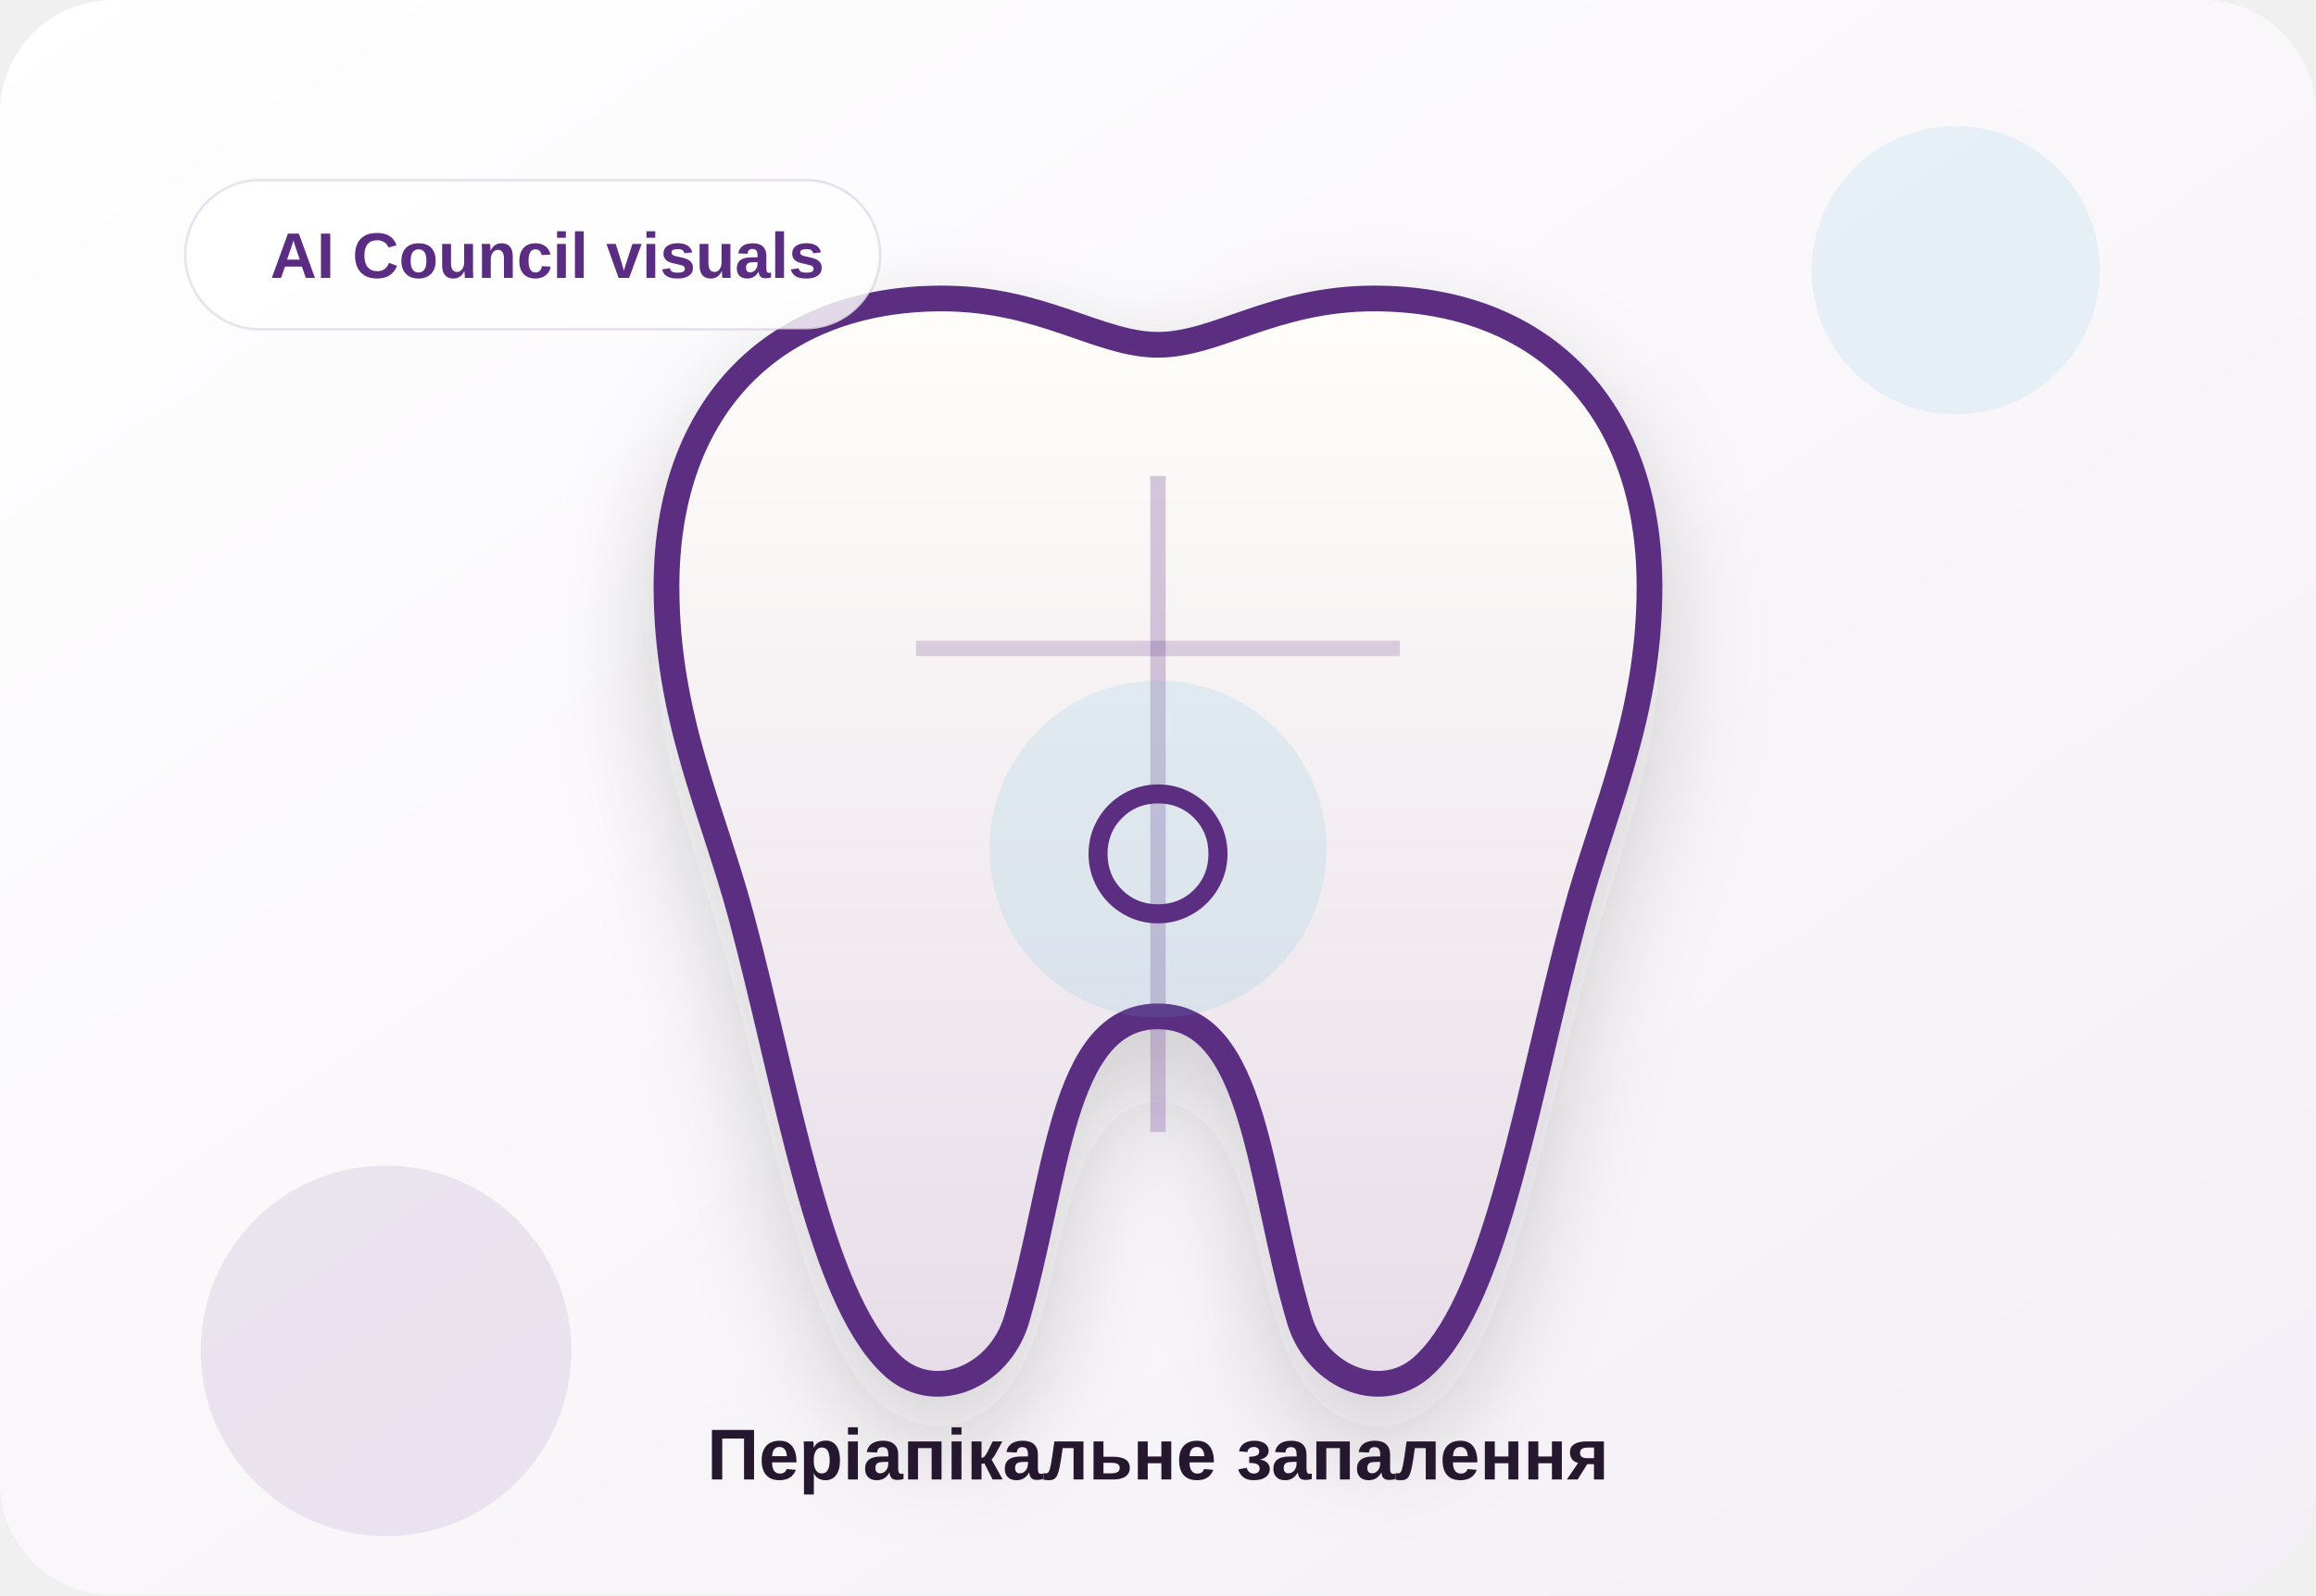
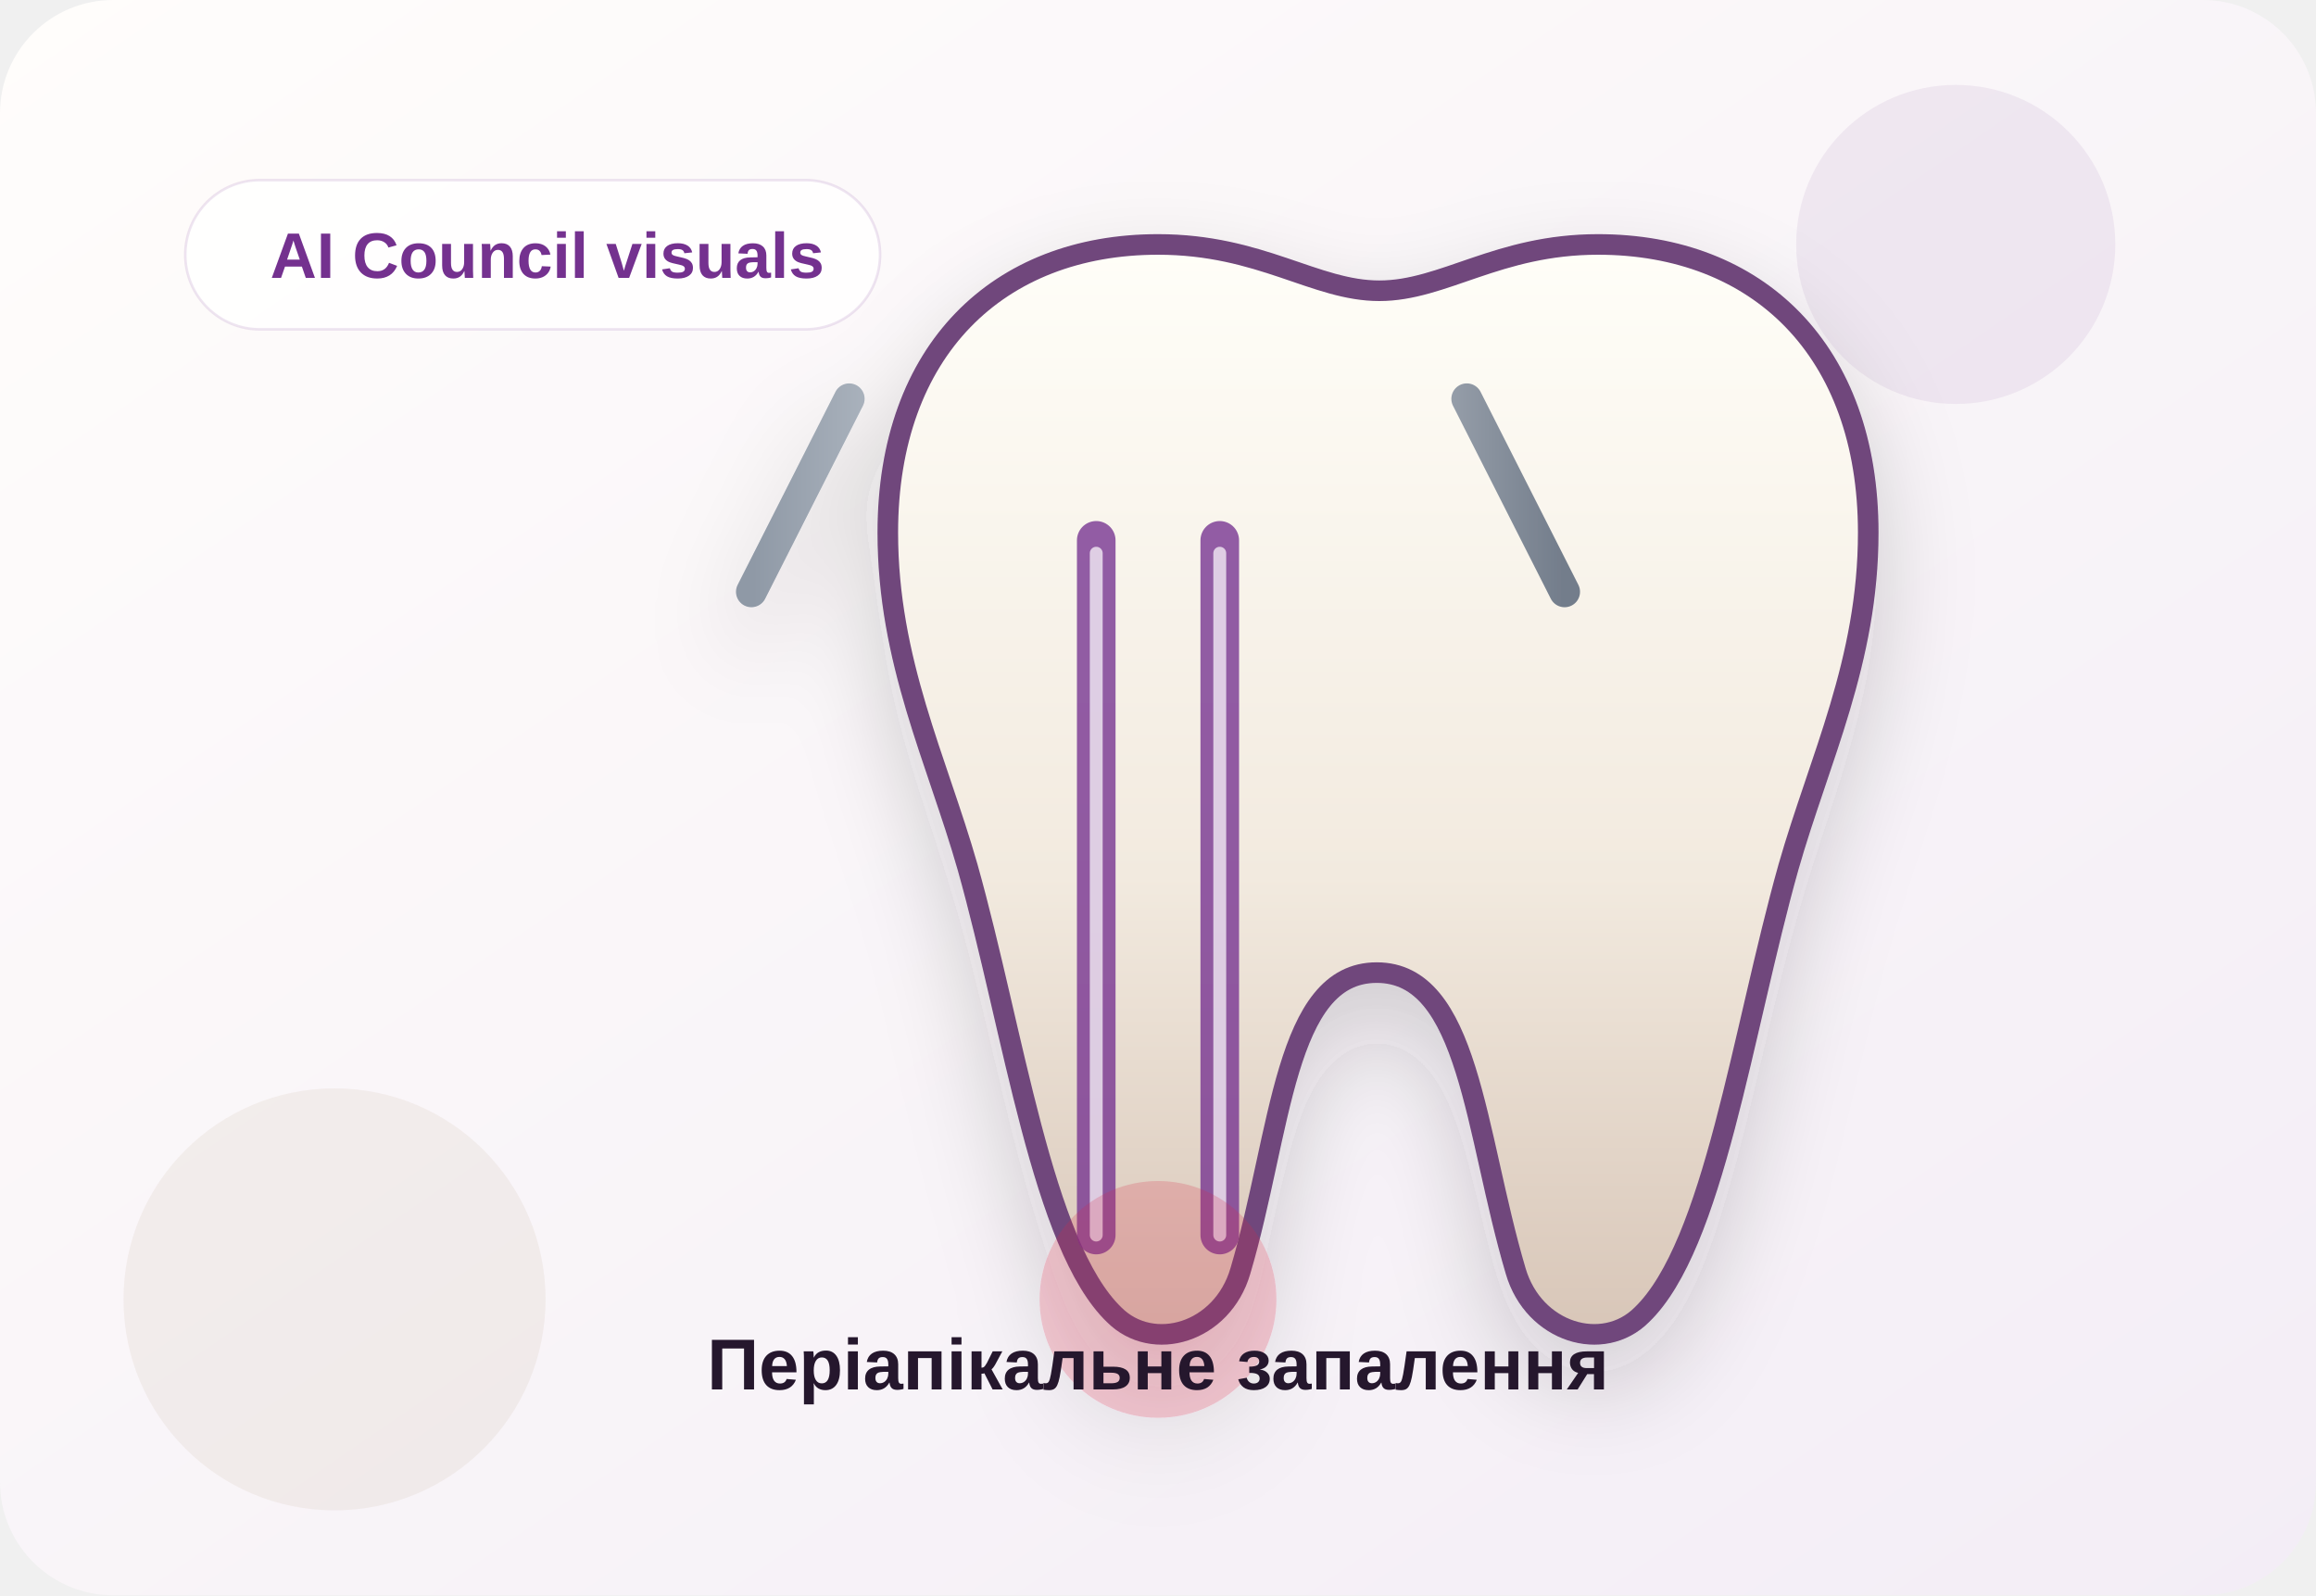
<svg xmlns="http://www.w3.org/2000/svg" viewBox="0 0 900 620" role="img" aria-label="Періапікальне запалення">
  <defs>
    <linearGradient id="bg" x1="0" y1="0" x2="1" y2="1">
-       <stop offset="0" stop-color="#ffffff" />
-       <stop offset="1" stop-color="#f4eff6" />
+       <stop offset="0" stop-color="#fffdfb" />
+       <stop offset="1" stop-color="#f3edf6" />
    </linearGradient>
-     <linearGradient id="tooth" x1="0" y1="0" x2="0" y2="1">
-       <stop offset="0" stop-color="#fffefa" />
-       <stop offset="1" stop-color="#e7dde9" />
+     <linearGradient id="enamel" x1="0" y1="0" x2="0" y2="1">
+       <stop offset="0" stop-color="#fffef8" />
+       <stop offset="0.58" stop-color="#f2eadf" />
+       <stop offset="1" stop-color="#d8c6b8" />
+     </linearGradient>
+     <linearGradient id="dentin" x1="0" y1="0" x2="0" y2="1">
+       <stop offset="0" stop-color="#f9d98b" />
+       <stop offset="1" stop-color="#d7a94e" />
+     </linearGradient>
+     <linearGradient id="pulp" x1="0" y1="0" x2="0" y2="1">
+       <stop offset="0" stop-color="#ee6b7a" />
+       <stop offset="1" stop-color="#a82f48" />
+     </linearGradient>
+     <linearGradient id="gum" x1="0" y1="0" x2="0" y2="1">
+       <stop offset="0" stop-color="#f3a0ad" />
+       <stop offset="1" stop-color="#d85b73" />
+     </linearGradient>
+     <linearGradient id="bone" x1="0" y1="0" x2="0" y2="1">
+       <stop offset="0" stop-color="#f0dbc2" />
+       <stop offset="1" stop-color="#cfae88" />
+     </linearGradient>
+     <linearGradient id="metal" x1="0" y1="0" x2="1" y2="0">
+       <stop offset="0" stop-color="#8f99a6" />
+       <stop offset="0.5" stop-color="#eef2f6" />
+       <stop offset="1" stop-color="#737d8b" />
    </linearGradient>
    <filter id="shadow" x="-20%" y="-20%" width="140%" height="140%">
-       <feDropShadow dx="0" dy="18" stdDeviation="20" flood-color="#2c2034" flood-opacity=".18" />
+       <feDropShadow dx="0" dy="16" stdDeviation="18" flood-color="#2c2034" flood-opacity=".18" />
    </filter>
  </defs>
  <rect width="900" height="620" rx="44" fill="url(#bg)" />
-   <circle cx="760" cy="105" r="56" fill="#56b4d3" opacity=".12" />
-   <circle cx="150" cy="525" r="72" fill="#5b2d82" opacity=".10" />
+   <circle cx="760" cy="95" r="62" fill="#74318f" opacity=".08" />
+   <circle cx="130" cy="505" r="82" fill="#8b5a2b" opacity=".07" />
+   <rect x="72" y="70" width="270" height="58" rx="29" fill="#fff" opacity=".88" stroke="#74318f" stroke-opacity=".14" />
+   <text x="105" y="108" font-family="Arial, sans-serif" font-size="25" font-weight="700" fill="#74318f">AI Council visuals</text>
  <g filter="url(#shadow)">
-     <path d="M366 116c-64 0-107 41-107 112 0 51 18 87 29 128 18 67 30 147 58 174 16 16 42 6 49-17 16-54 17-118 55-118s39 64 55 118c7 23 33 33 49 17 28-27 40-107 58-174 11-41 29-77 29-128 0-71-43-112-107-112-39 0-61 18-84 18s-45-18-84-18z" fill="url(#tooth)" stroke="#5b2d82" stroke-width="10" stroke-linejoin="round" />
-     <path d="M450 185v255" stroke="#5b2d82" stroke-width="6" opacity=".25" />
-     <path d="M356 252h188" stroke="#5b2d82" stroke-width="6" opacity=".20" />
-     <circle cx="450" cy="330" r="62" fill="#56b4d3" opacity=".14" stroke="#56b4d3" stroke-width="7" />
-     <text x="450" y="348" text-anchor="middle" font-family="Arial, sans-serif" font-size="54" font-weight="700" fill="#5b2d82">⭕</text>
+     <path d="M450 95c-62 0-105 41-105 112 0 50 19 88 31 130 18 64 29 147 57 174 15 15 42 7 49-17 16-54 17-116 53-116s38 62 54 116c7 24 34 32 49 17 28-27 39-110 57-174 12-42 31-80 31-130 0-71-43-112-105-112-39 0-60 18-85 18s-46-18-86-18z" fill="url(#enamel)" stroke="#6f477b" stroke-width="8" stroke-linejoin="round" />
+     <path d="M426 210v270M474 210v270" stroke="#74318f" stroke-width="15" stroke-linecap="round" opacity=".78" />
+     <path d="M426 215v265M474 215v265" stroke="#fff" stroke-width="5" stroke-linecap="round" opacity=".7" />
+     <circle cx="450" cy="505" r="42" fill="#d42d4b" opacity=".22" stroke="#d42d4b" stroke-width="8" />
+     <path d="M330 155l-38 75M570 155l38 75" stroke="url(#metal)" stroke-width="12" stroke-linecap="round" />
  </g>
-   <g>
-     <rect x="72" y="70" width="270" height="58" rx="29" fill="#ffffff" opacity=".82" stroke="#5b2d82" stroke-opacity=".16" />
-     <text x="105" y="108" font-family="Arial, sans-serif" font-size="25" font-weight="700" fill="#5b2d82">AI Council visuals</text>
-   </g>
-   <text x="450" y="575" text-anchor="middle" font-family="Arial, sans-serif" font-size="28" font-weight="800" fill="#25172d">Періапікальне запалення</text>
+   <text x="450" y="540" text-anchor="middle" font-family="Arial, sans-serif" font-size="28" font-weight="800" fill="#25172d">Періапікальне запалення</text>
</svg>
